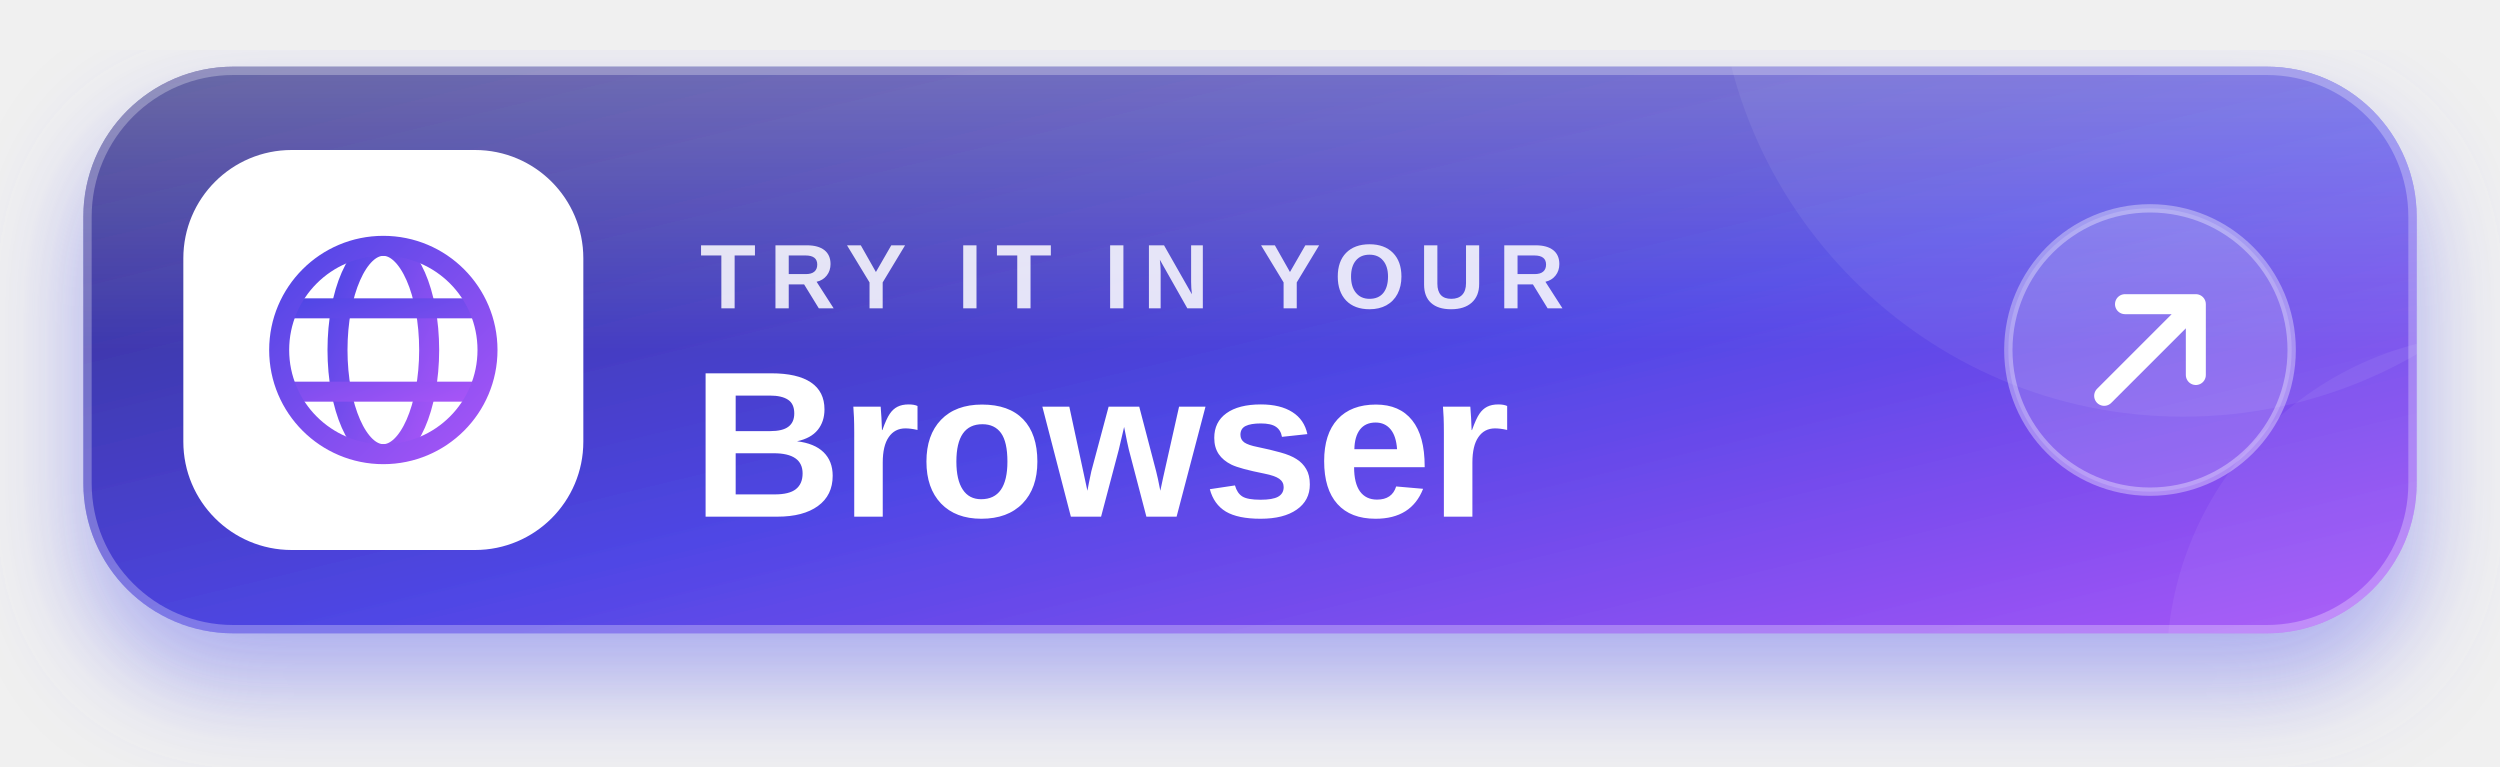
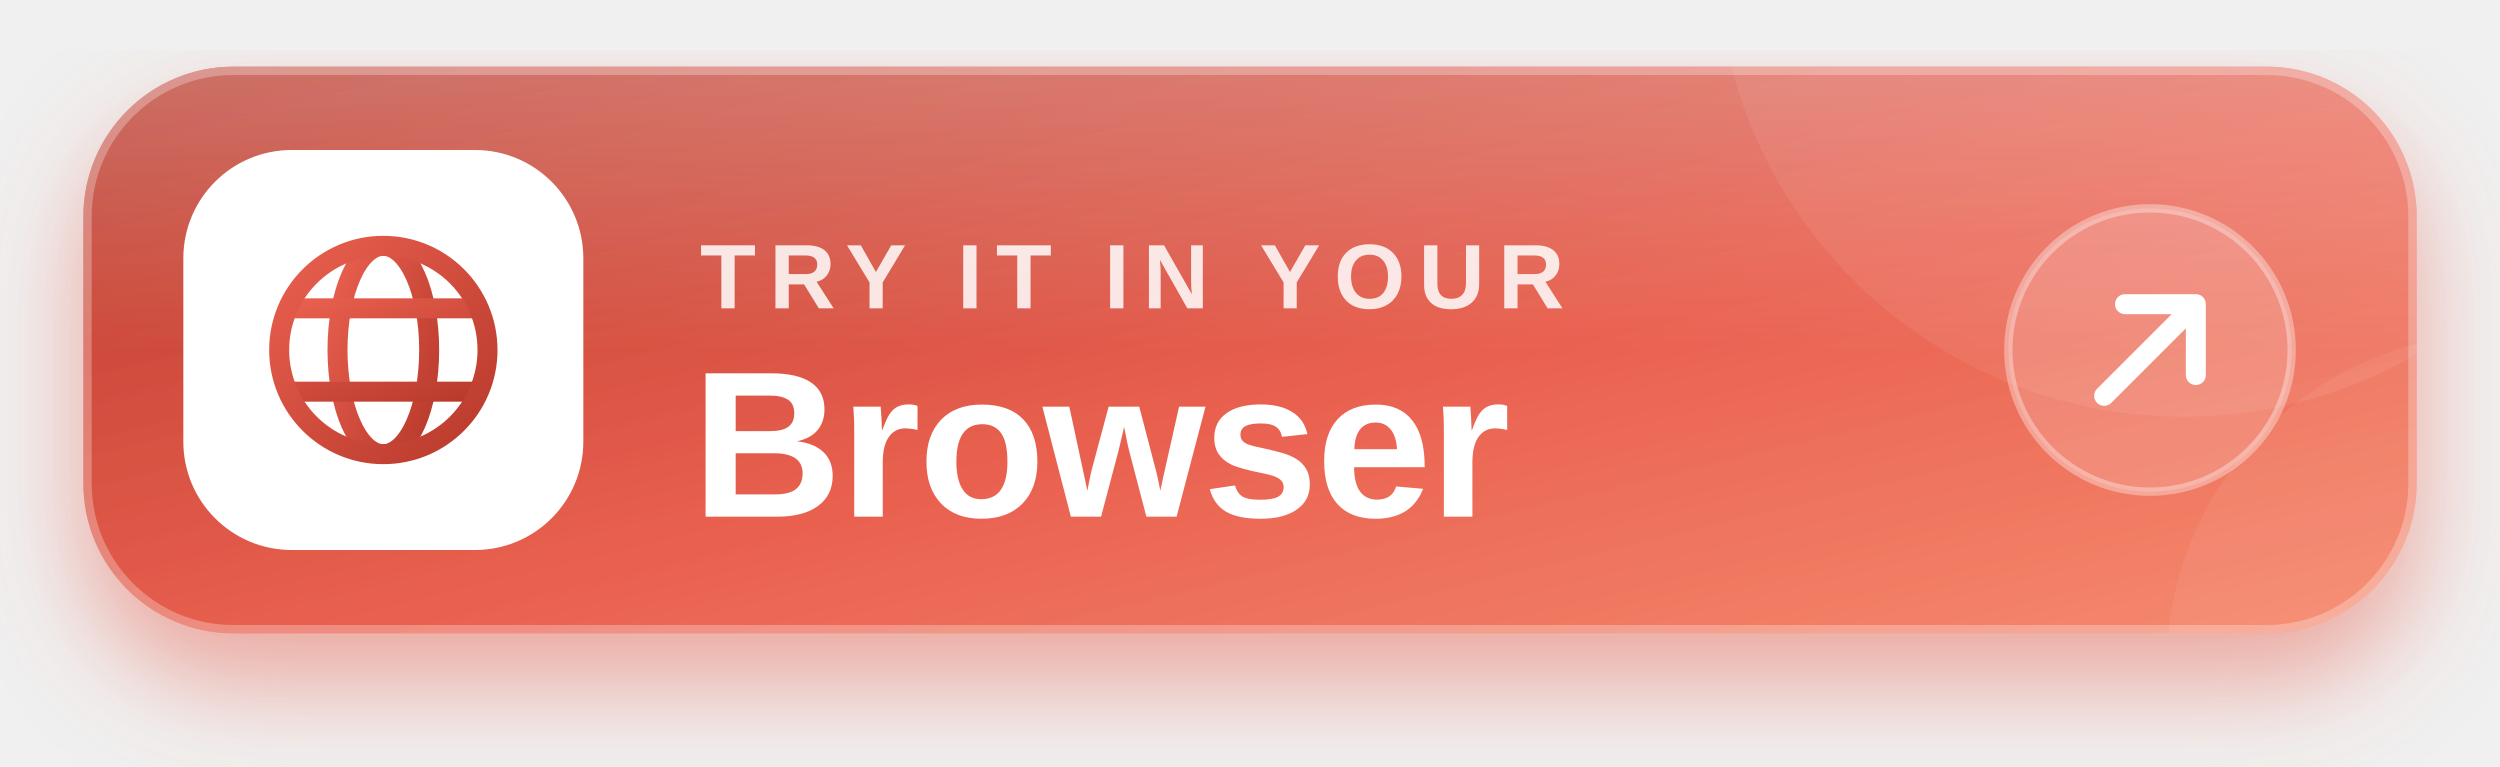
<svg xmlns="http://www.w3.org/2000/svg" width="300" height="92" viewBox="0 0 300 92" role="img" aria-label="Try it in your browser">
  <defs>
    <linearGradient id="bg" x1="0" y1="0" x2="1" y2="1">
-       <stop offset="0" stop-color="#312E81" />
-       <stop offset="0.55" stop-color="#4F46E5" />
-       <stop offset="1" stop-color="#A855F7" />
+       <stop offset="0" stop-color="#B8392B" />
+       <stop offset="0.55" stop-color="#E9604F" />
+       <stop offset="1" stop-color="#F58B6F" />
    </linearGradient>
    <linearGradient id="gloss" x1="0" y1="0" x2="0" y2="1">
      <stop offset="0" stop-color="#fff" stop-opacity="0.27" />
      <stop offset="0.5" stop-color="#fff" stop-opacity="0" />
    </linearGradient>
    <linearGradient id="logo" x1="0" y1="0" x2="1" y2="1">
-       <stop offset="0" stop-color="#4F46E5" />
-       <stop offset="1" stop-color="#A855F7" />
+       <stop offset="0" stop-color="#E9604F" />
+       <stop offset="1" stop-color="#B8392B" />
    </linearGradient>
    <linearGradient id="shine" x1="0" y1="0" x2="1" y2="0">
      <stop offset="0" stop-color="#fff" stop-opacity="0" />
      <stop offset="0.5" stop-color="#fff" stop-opacity="0.45" />
      <stop offset="1" stop-color="#fff" stop-opacity="0" />
    </linearGradient>
    <filter id="glow" x="-20%" y="-40%" width="140%" height="180%">
-       <feDropShadow dx="0" dy="6" stdDeviation="6" flood-color="#6366F1" flood-opacity="0.5" />
+       <feDropShadow dx="0" dy="6" stdDeviation="6" flood-color="#E9604F" flood-opacity="0.5" />
    </filter>
    <clipPath id="clip">
      <rect x="10" y="8" width="280" height="68" rx="18" />
    </clipPath>
    <clipPath id="globe">
      <circle cx="46" cy="42" r="12.5" />
    </clipPath>
  </defs>
  <style>
    .shine { animation: sweep 4.5s cubic-bezier(.22,1,.36,1) infinite; animation-delay: 1.2s; transform: translateX(-140px) skewX(-20deg); }
    .arrow { animation: nudge 1.8s ease-in-out infinite; animation-delay: 0.6s; }
    .meridians { animation: turn 6s linear infinite; }
    @keyframes sweep { 0%, 55% { transform: translateX(-140px) skewX(-20deg); } 100% { transform: translateX(420px) skewX(-20deg); } }
    @keyframes nudge { 0%, 100% { transform: translate(-1.5px, 1.5px); } 50% { transform: translate(1.5px, -1.5px); } }
    @keyframes turn { from { transform: translateX(0); } to { transform: translateX(-25px); } }
    @media (prefers-reduced-motion: reduce) { .shine, .arrow, .meridians { animation: none; } }
    text { font-family: 'Segoe UI', -apple-system, BlinkMacSystemFont, 'Helvetica Neue', Arial, sans-serif; fill: #fff; }
  </style>
  <g filter="url(#glow)">
    <rect x="10" y="8" width="280" height="68" rx="18" fill="url(#bg)" />
  </g>
  <g clip-path="url(#clip)">
    <rect x="10" y="8" width="280" height="68" fill="url(#gloss)" />
    <circle cx="262" cy="-6" r="56" fill="#fff" opacity="0.07" />
    <circle cx="300" cy="80" r="40" fill="#fff" opacity="0.06" />
    <rect class="shine" x="0" y="0" width="70" height="92" fill="url(#shine)" />
  </g>
  <rect x="10.5" y="8.5" width="279" height="67" rx="17.5" fill="none" stroke="#fff" stroke-opacity="0.28" />
  <rect x="22" y="18" width="48" height="48" rx="13" fill="#fff" />
  <g fill="none" stroke="url(#logo)" stroke-width="2.4" stroke-linecap="round">
    <g clip-path="url(#globe)">
      <g class="meridians">
        <ellipse cx="46" cy="42" rx="5.5" ry="12.5" />
        <ellipse cx="71" cy="42" rx="5.5" ry="12.5" />
        <line x1="58.5" y1="29" x2="58.5" y2="55" />
        <line x1="33.5" y1="29" x2="33.5" y2="55" />
      </g>
      <path d="M33 37h26M33 47h26" />
    </g>
    <circle cx="46" cy="42" r="12.5" />
  </g>
  <text x="84" y="37" font-size="11" font-weight="600" letter-spacing="1.6" opacity="0.85">TRY IT IN YOUR</text>
  <text x="83" y="62" font-size="25" font-weight="700" letter-spacing="-0.3">Browser</text>
  <circle cx="258" cy="42" r="17" fill="#fff" fill-opacity="0.16" stroke="#fff" stroke-opacity="0.35" />
  <g class="arrow" fill="none" stroke="#fff" stroke-width="2.4" stroke-linecap="round" stroke-linejoin="round">
    <path d="M252.5 47.5l11-11M255 36.5h8.5V45" />
  </g>
</svg>
